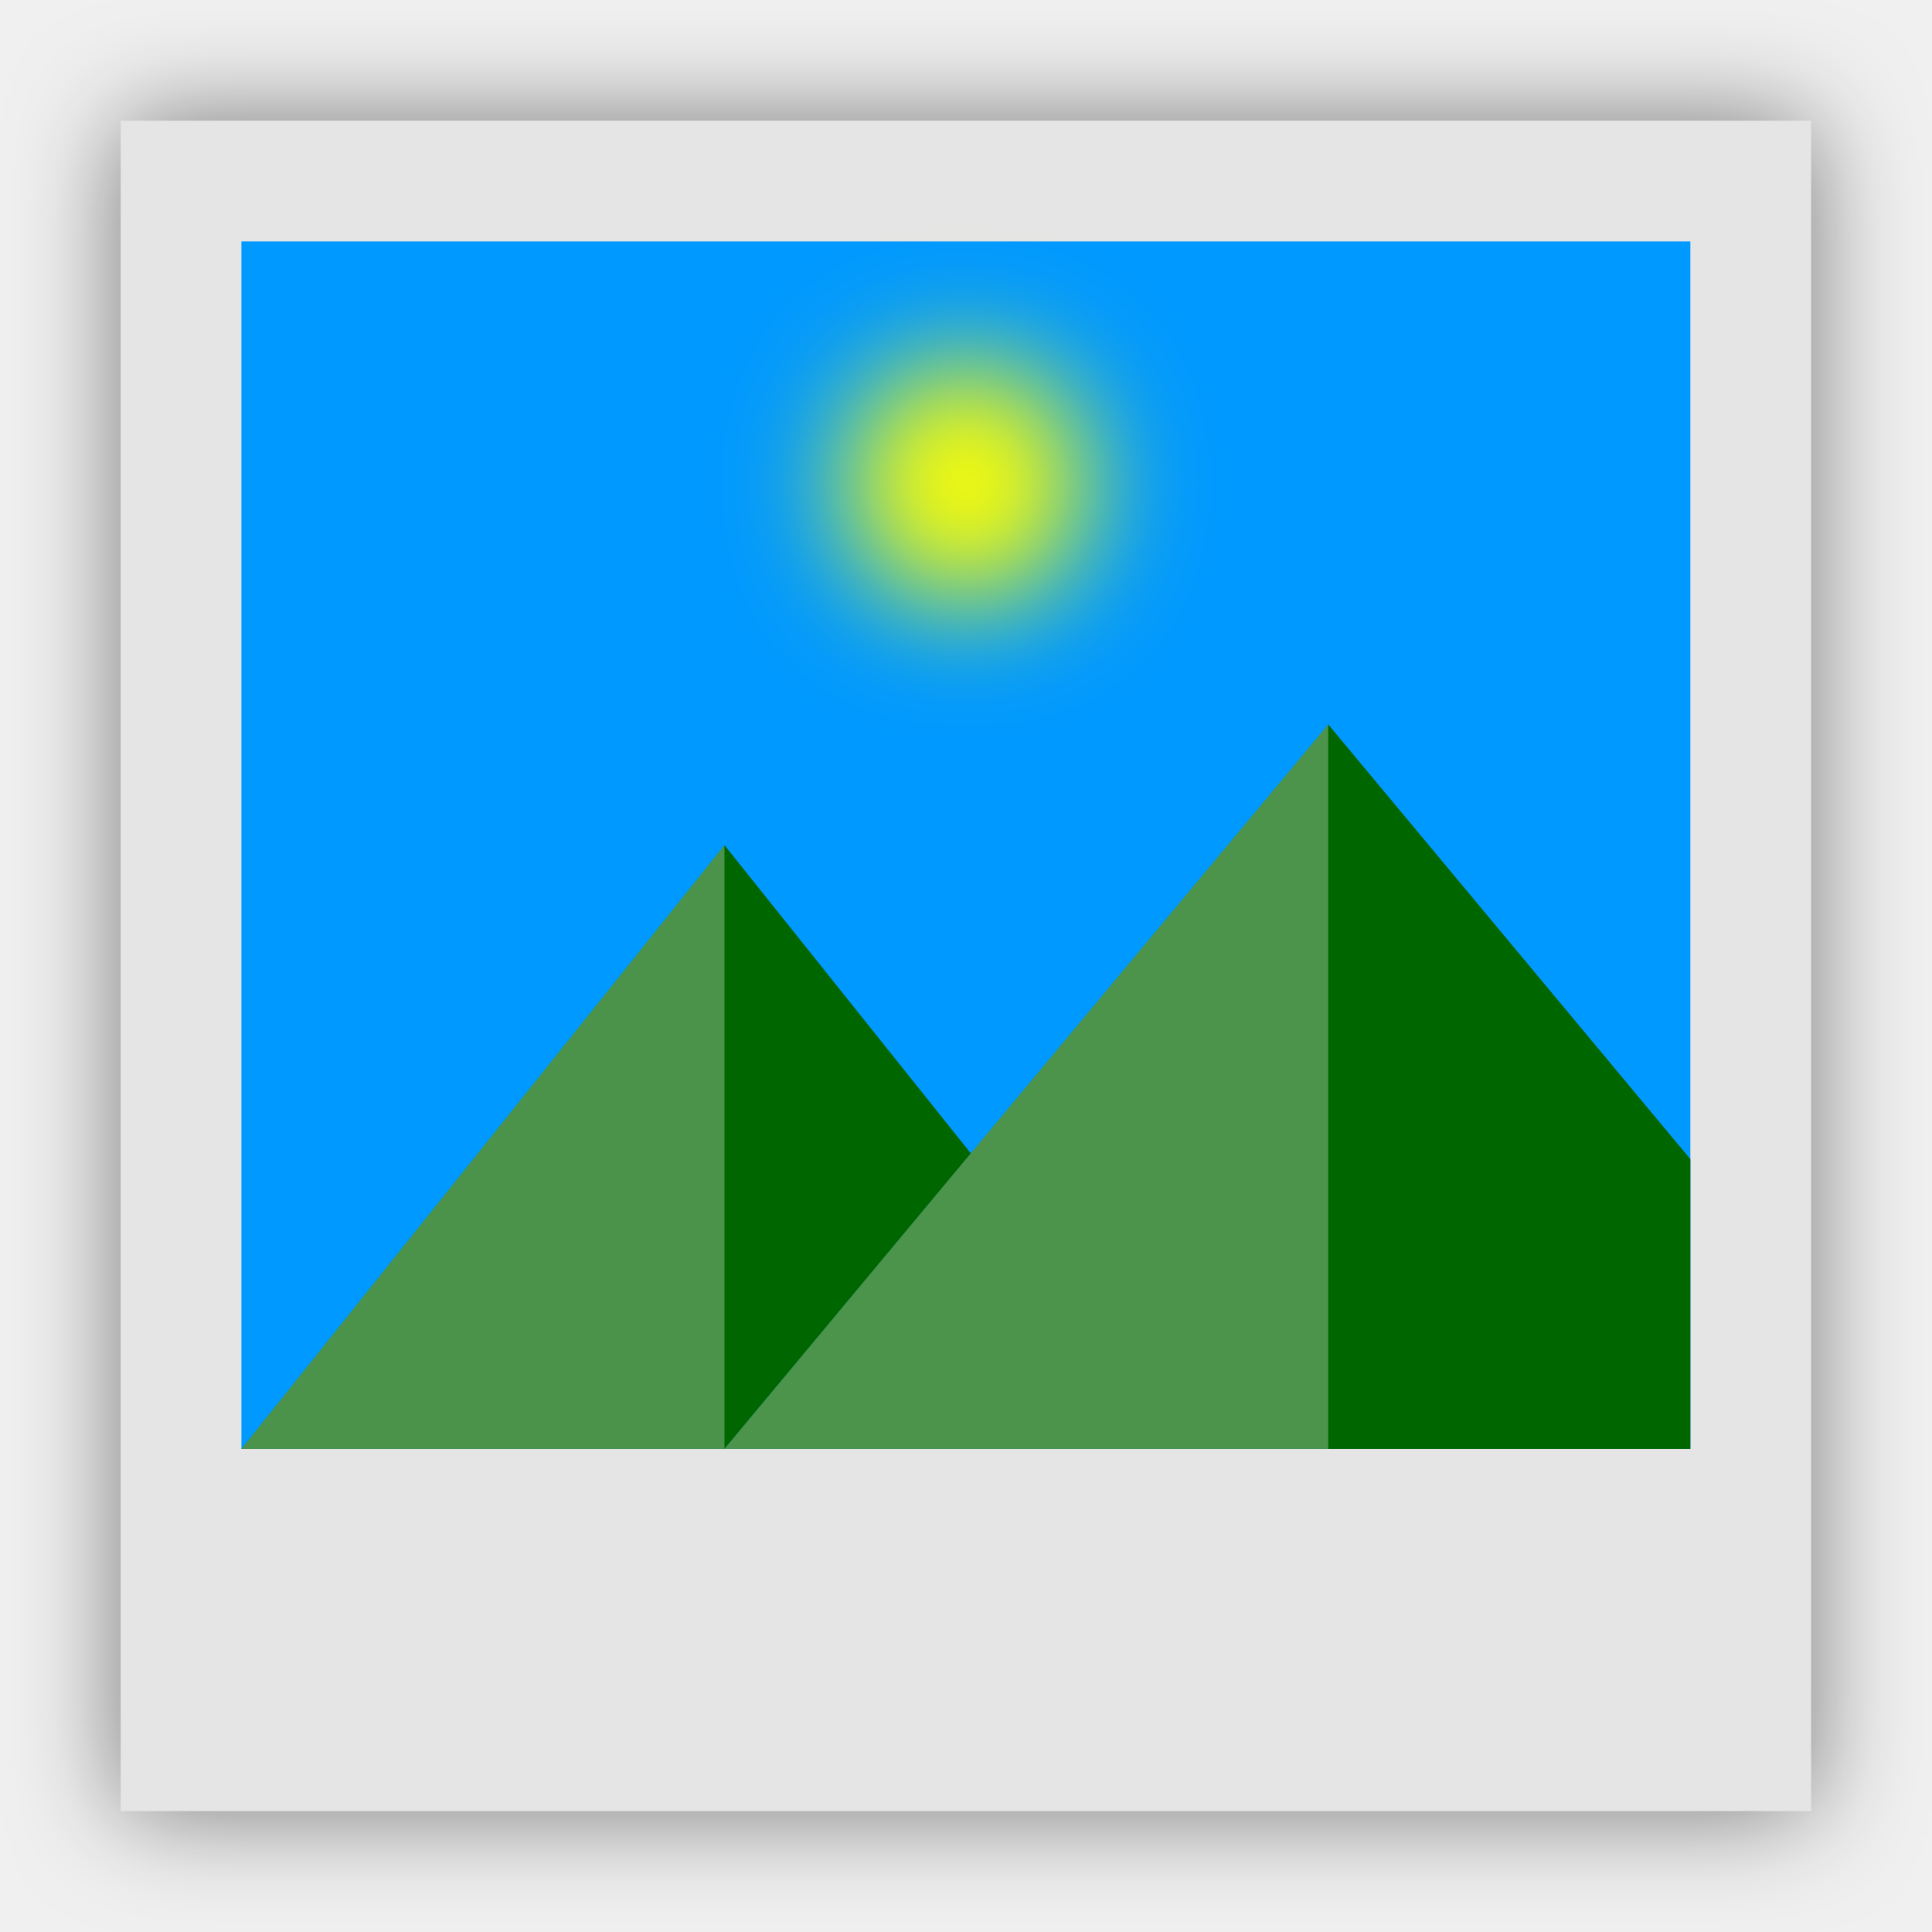
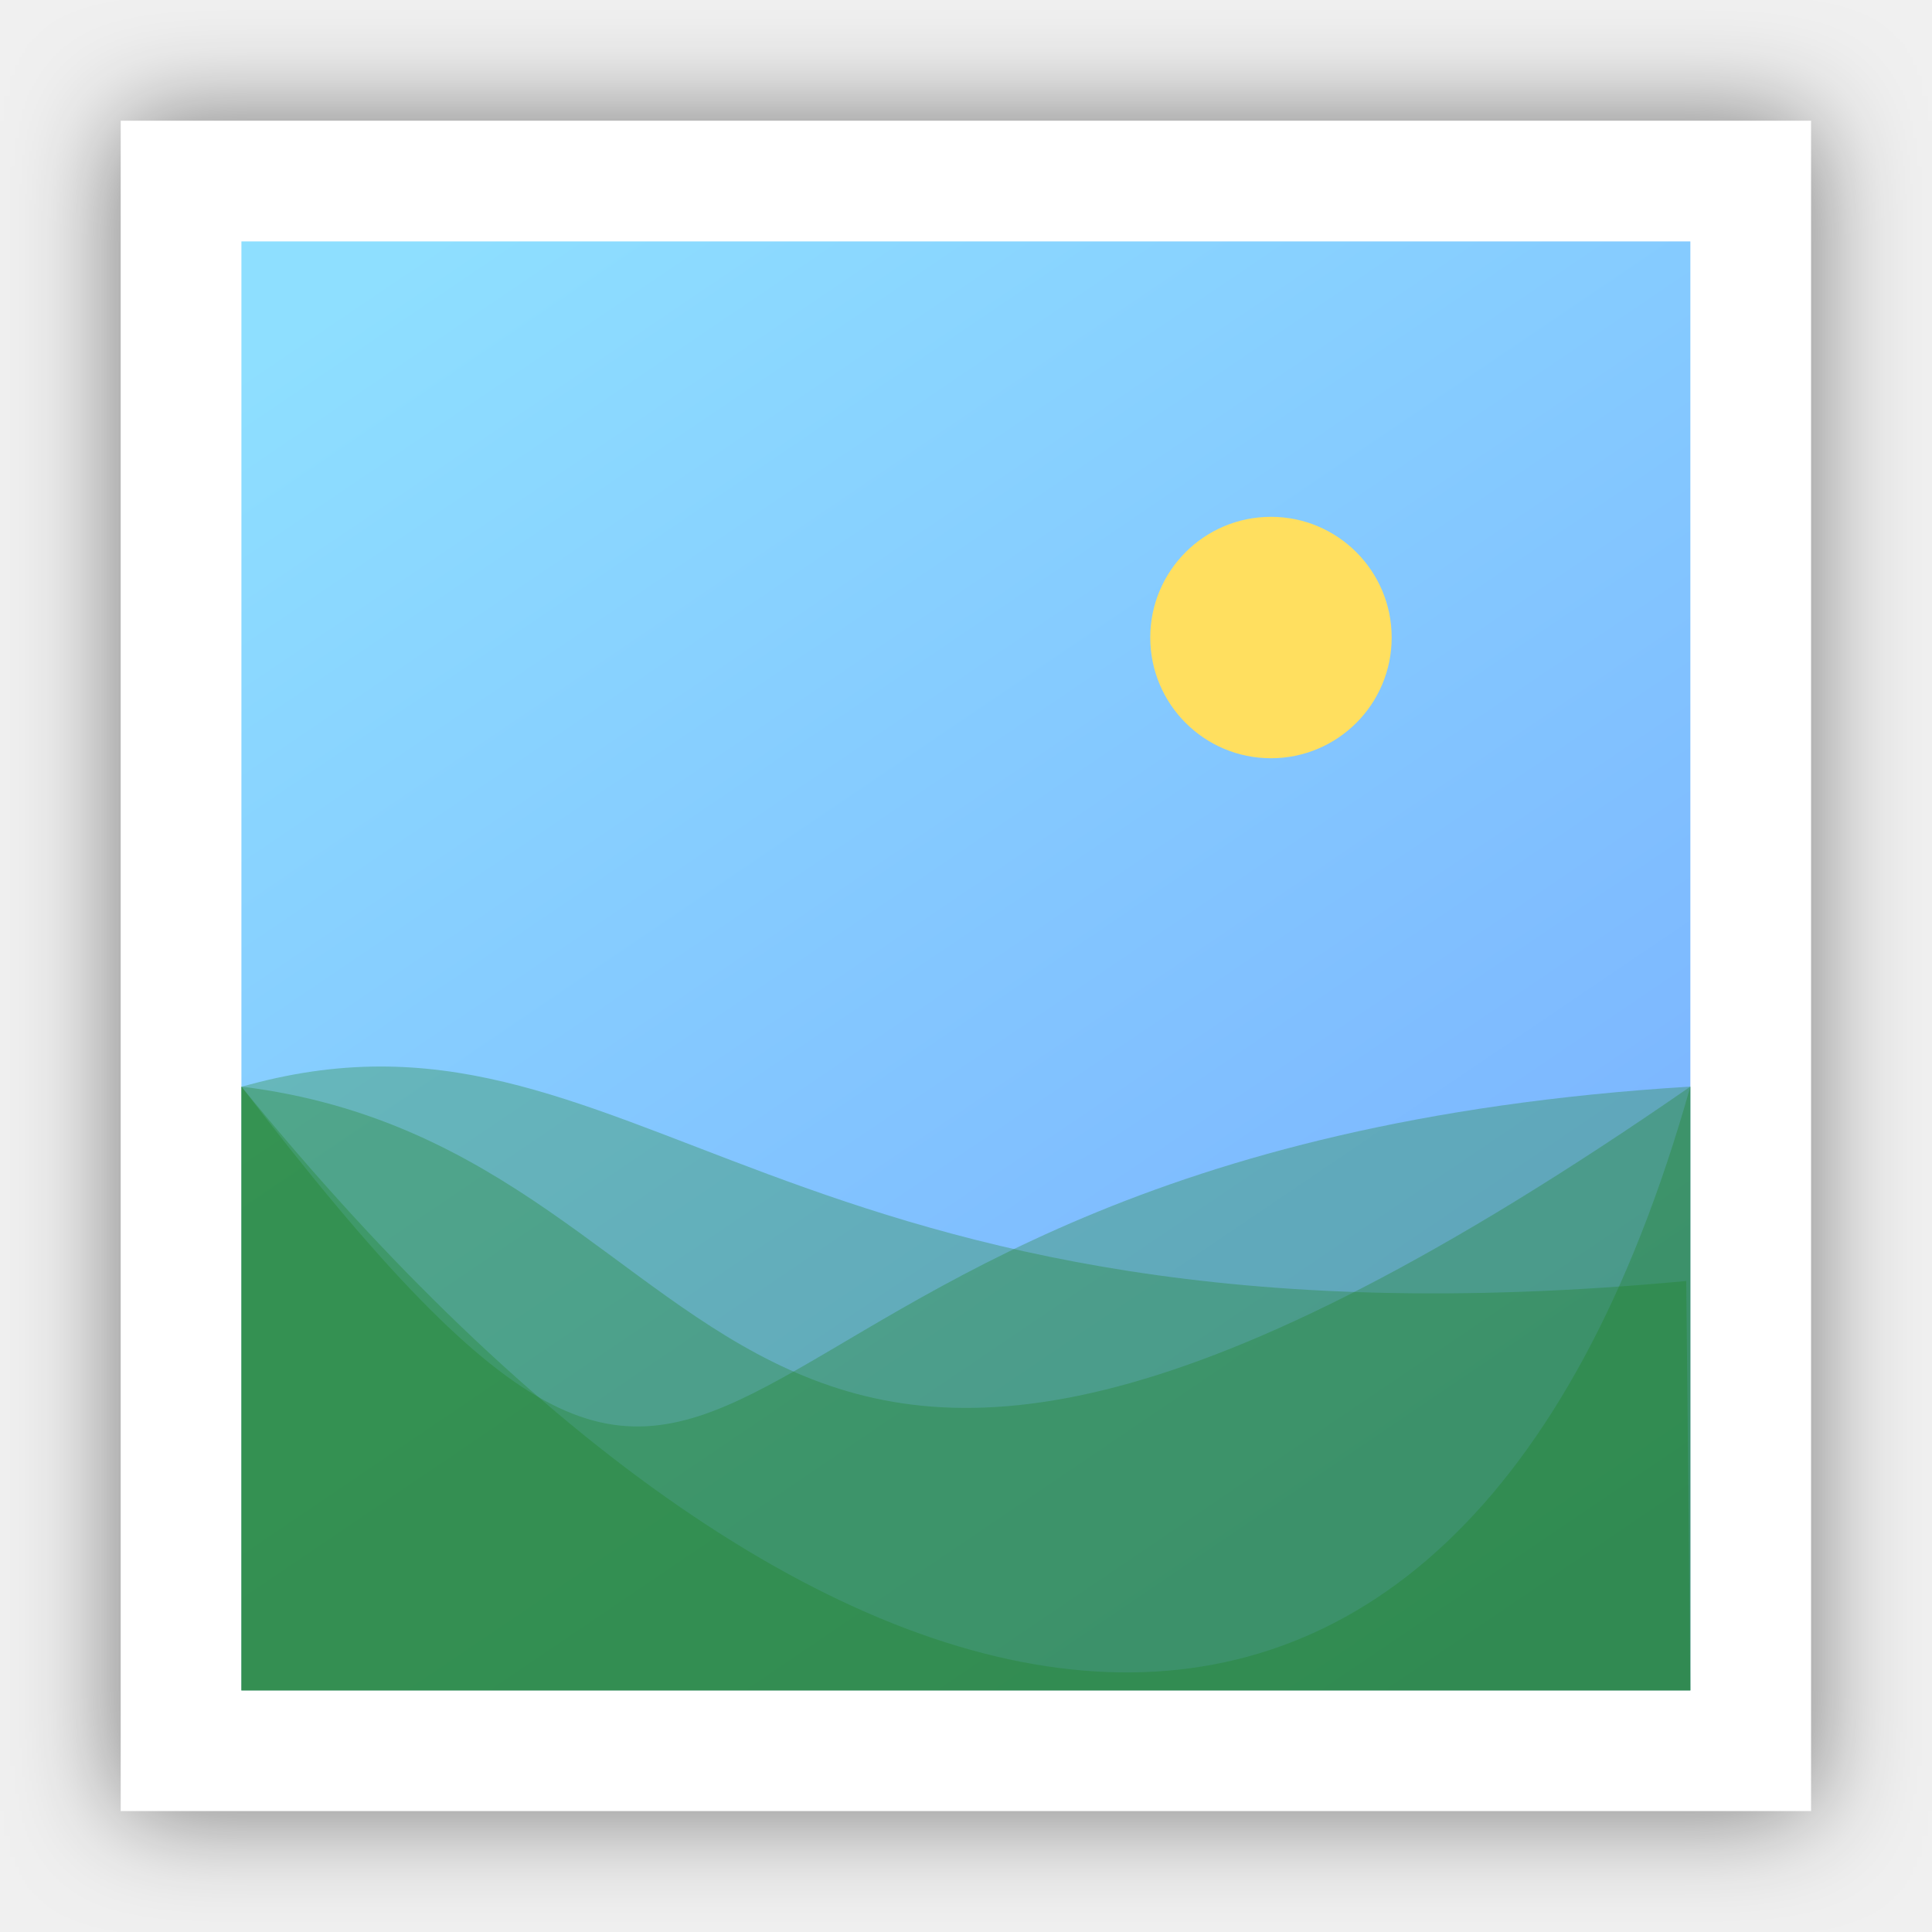
- <svg xmlns="http://www.w3.org/2000/svg" width="32" height="32" viewBox="0 0 8.467 8.467" version="1.1" id="svg8">
+ <svg xmlns="http://www.w3.org/2000/svg" xmlns:xlink="http://www.w3.org/1999/xlink" id="svg8" version="1.1" viewBox="0 0 8.467 8.467" height="32" width="32">
  <defs id="defs2">
-     <filter height="2.176" y="-0.588" width="2.176" x="-0.588" id="filter1926" style="color-interpolation-filters:sRGB">
-       <feGaussianBlur id="feGaussianBlur1928" stdDeviation="0.259" />
-     </filter>
-     <filter style="color-interpolation-filters:sRGB" id="filter33169" x="-0.075" width="1.15" y="-0.075" height="1.15">
-       <feGaussianBlur stdDeviation="0.232" id="feGaussianBlur33171" />
+     <linearGradient id="linearGradient875">
+       <stop id="stop871" offset="0" style="stop-color:#8edfff;stop-opacity:1" />
+       <stop id="stop873" offset="1" style="stop-color:#6f98ff;stop-opacity:1" />
+     </linearGradient>
+     <linearGradient gradientUnits="userSpaceOnUse" y2="8.955" x2="7.757" y1="0.439" x1="2.95" id="linearGradient877" xlink:href="#linearGradient875" gradientTransform="matrix(1,0,0,1.2,0,-0.2116667)" />
+     <filter style="color-interpolation-filters:sRGB" id="filter33165" x="-0.075" width="1.15" y="-0.075" height="1.15">
+       <feGaussianBlur stdDeviation="0.232" id="feGaussianBlur33167" />
    </filter>
  </defs>
  <g id="layer1">
-     <rect transform="matrix(1,0,0,-1,-1.615419,0.9609407)" style="opacity:0.5;fill:#000000;fill-opacity:1;stroke:none;stroke-width:2.477;filter:url(#filter33169)" id="rect833-95" width="7.408" height="7.408" x="2.145" y="-6.977" />
-     <rect style="opacity:1;fill:#e5e5e5;fill-opacity:1;stroke:none;stroke-width:2.477" id="rect833" width="7.408" height="7.408" x="0.529" y="0.529" />
-     <rect y="1.058" x="1.058" height="5.292" width="6.35" id="rect833-9" style="opacity:1;fill:#0099ff;fill-opacity:1;stroke:none;stroke-width:1.938" />
-     <circle style="opacity:1;fill:#ffff00;fill-opacity:1;stroke:none;stroke-width:0.53;filter:url(#filter1926)" id="path869" cx="4.233" cy="2.117" r="0.529" />
-     <path d="m 5.821,3.175 -2.646,3.175 H 7.408 V 5.08 Z" style="opacity:1;fill:#006600;fill-opacity:1;stroke:none;stroke-width:1.795" id="rect833-9-6" />
-     <path id="path999" d="M 3.175,6.35 4.255,5.055 3.175,3.704 1.058,6.35 Z" style="fill:#006600;fill-opacity:1;stroke:none;stroke-width:0.265px;stroke-linecap:butt;stroke-linejoin:miter;stroke-opacity:1;opacity:1" />
-     <path id="path932" d="M 1.058,6.35 3.175,3.704 3.175,6.35 Z" style="fill:#fdfdfd;stroke:none;stroke-width:0.265px;stroke-linecap:butt;stroke-linejoin:miter;stroke-opacity:1;fill-opacity:1;opacity:0.3" />
-     <path id="path934" d="M 3.175,6.35 5.821,3.175 l -1e-7,3.175 z" style="opacity:0.3;fill:#ffffff;fill-opacity:1;stroke:none;stroke-width:0.265px;stroke-linecap:butt;stroke-linejoin:miter;stroke-opacity:1" />
+     <rect y="-6.977" x="2.145" height="7.408" width="7.408" id="rect833-95" style="opacity:0.5;fill:#000000;fill-opacity:1;stroke:none;stroke-width:2.477;filter:url(#filter33165)" transform="matrix(1,0,0,-1,-1.615419,0.9609407)" />
+     <rect y="0.529" x="0.529" height="7.408" width="7.408" id="rect833" style="opacity:1;fill:#ffffff;fill-opacity:1;stroke:none;stroke-width:2.477" />
+     <rect style="opacity:1;fill:url(#linearGradient877);fill-opacity:1;stroke:none;stroke-width:2.123" id="rect833-9" width="6.35" height="6.35" x="1.058" y="1.058" />
+     <circle r="0.529" cy="2.794" cx="5.57" id="path869" style="opacity:1;fill:#ffdf5f;fill-opacity:1;stroke:none;stroke-width:0.53" />
+     <path id="rect833-9-5-9" style="opacity:0.3;fill:#1a811a;fill-opacity:1;stroke:none;stroke-width:1.371" d="m 7.408,4.762 c -4.762,0.291 -3.896,3.201 -6.35,0 V 7.408 H 7.408 Z" />
+     <path id="rect833-9-5" style="opacity:0.3;fill:#1a811a;fill-opacity:1;stroke:none;stroke-width:1.371" d="m 1.058,4.762 c 2.293,0.283 1.985,3.022 6.35,0 V 7.408 H 1.058 Z" />
+     <path id="rect833-9-5-2" style="opacity:0.3;fill:#1a811a;fill-opacity:1;stroke:none;stroke-width:1.371" d="M 7.39,5.614 C 3.375,5.99 2.781,4.272 1.058,4.763 v 2.646 h 6.35 z" />
+     <path id="rect833-9-5-3" style="opacity:0.3;fill:#1a811a;fill-opacity:1;stroke:none;stroke-width:1.371" d="m 1.058,4.762 c 2.556,3.139 5.308,3.696 6.35,0 V 7.408 H 1.058 Z" />
  </g>
</svg>
